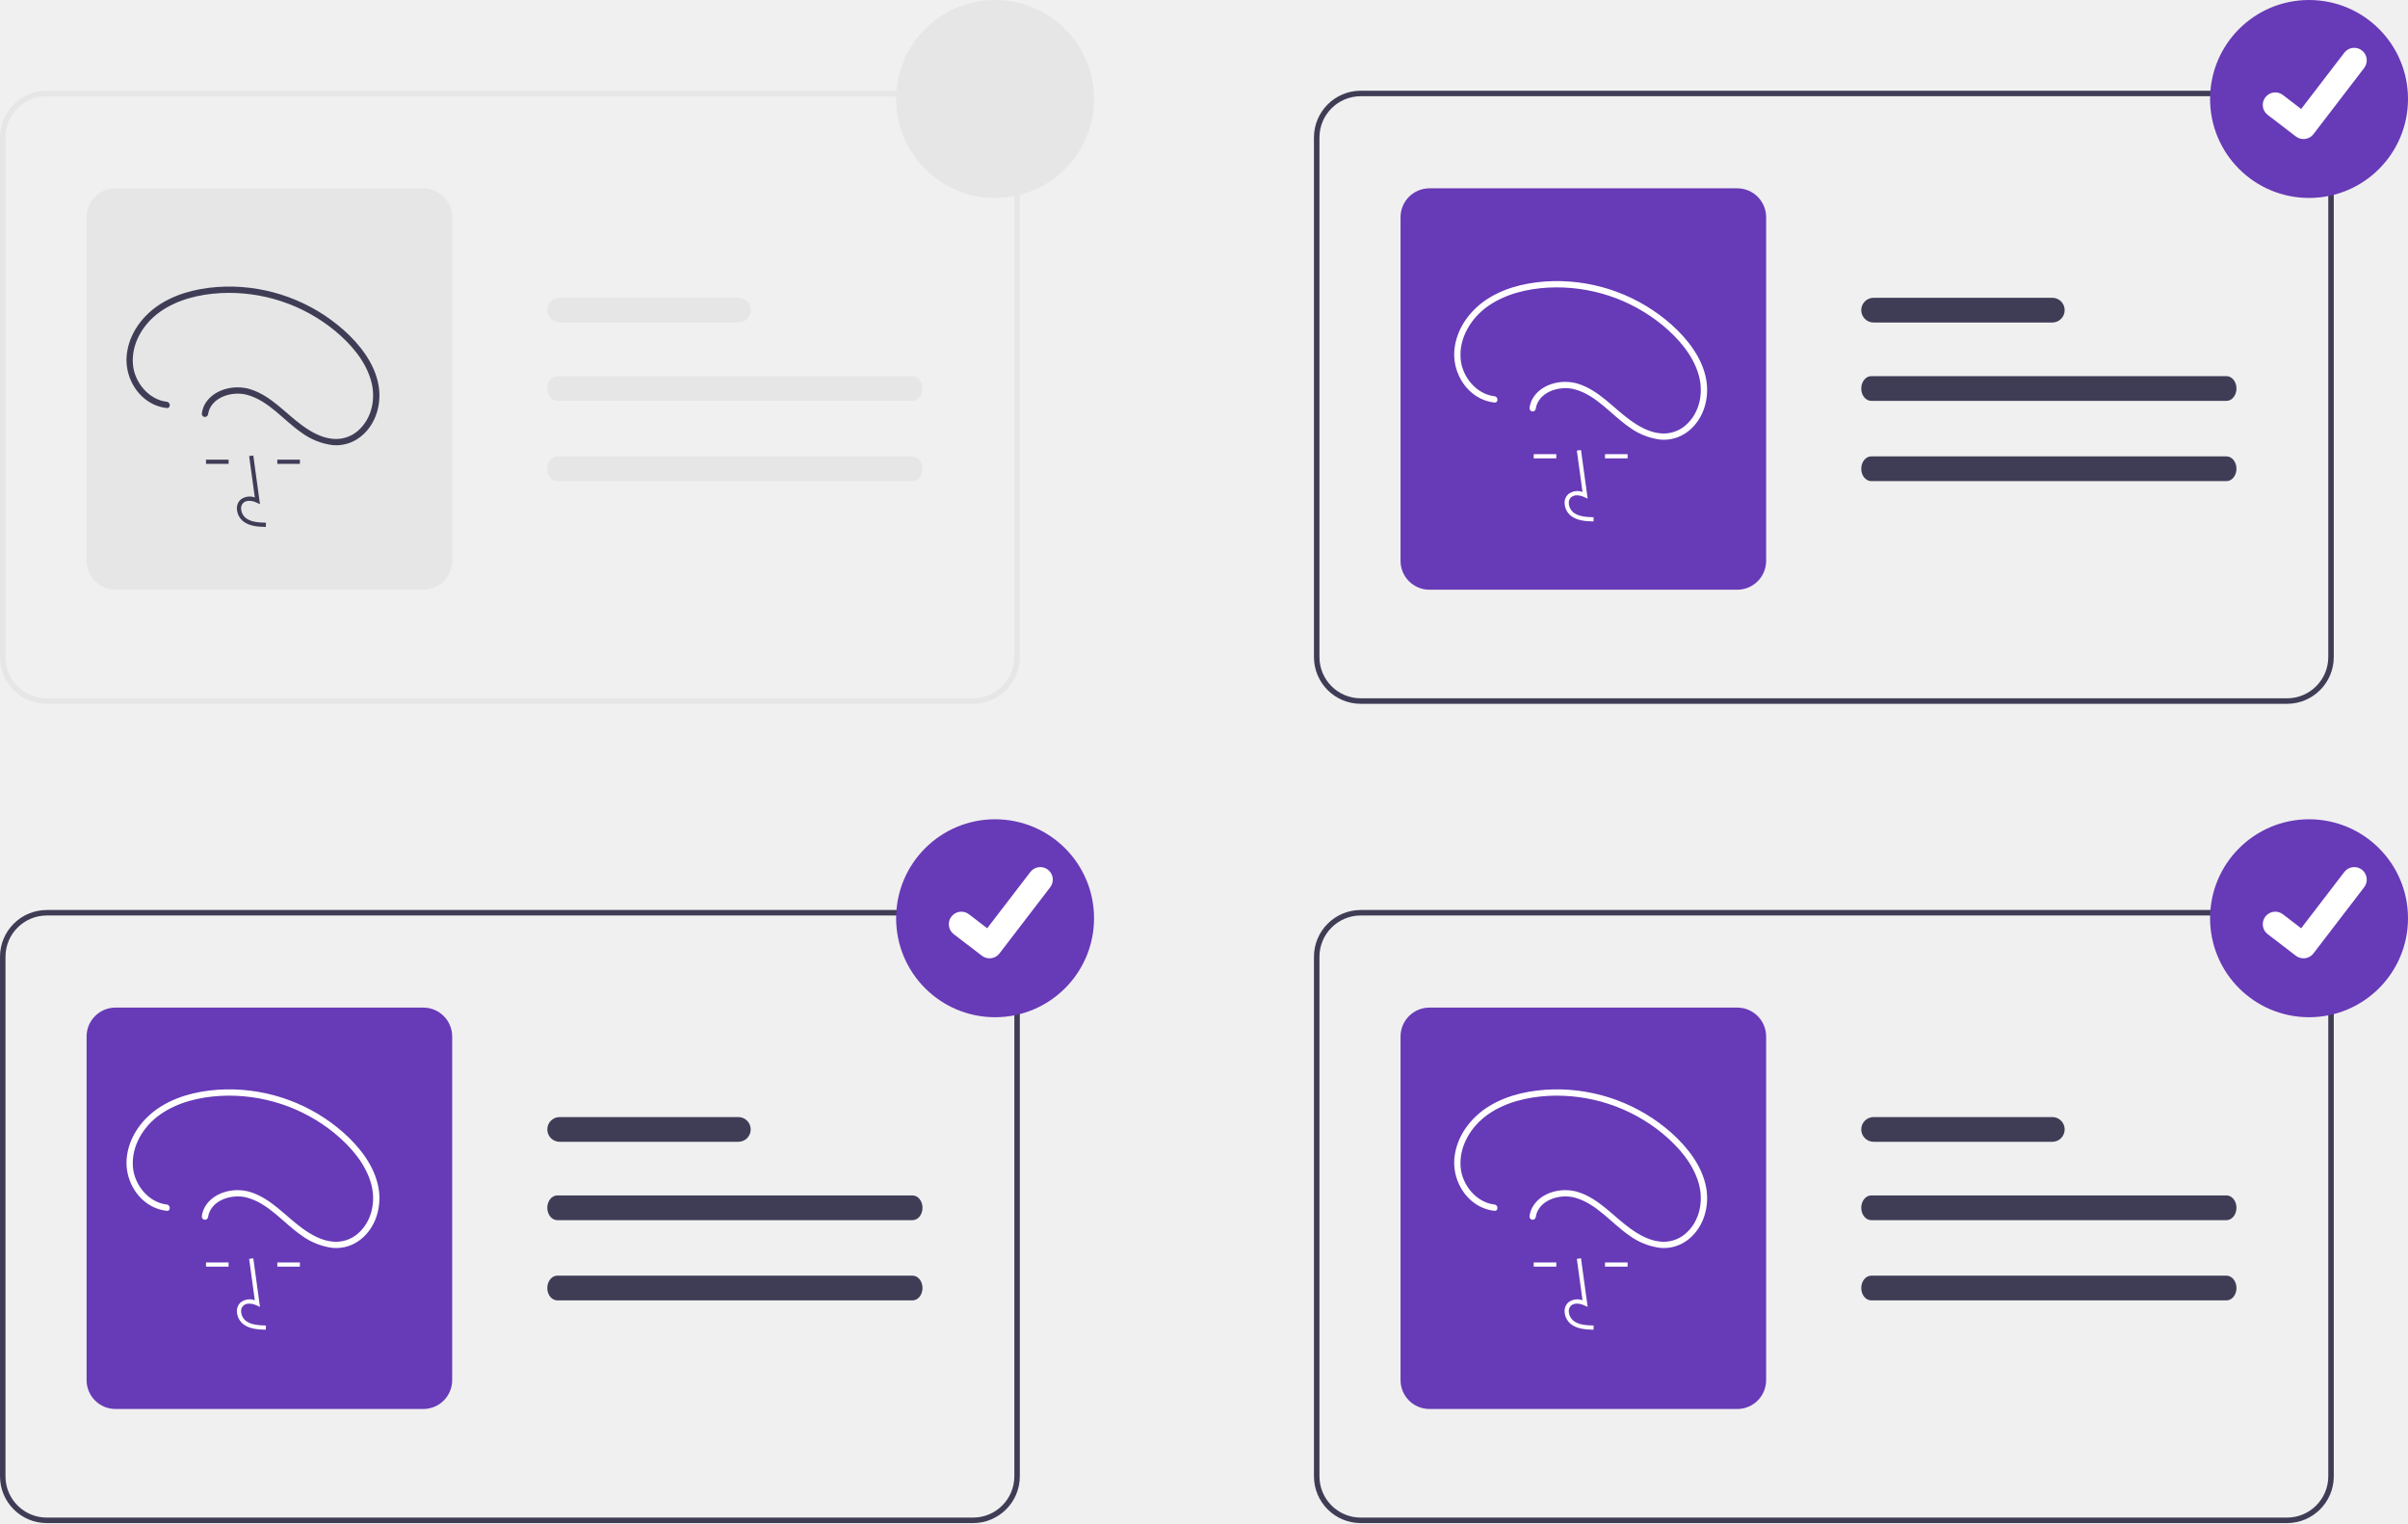
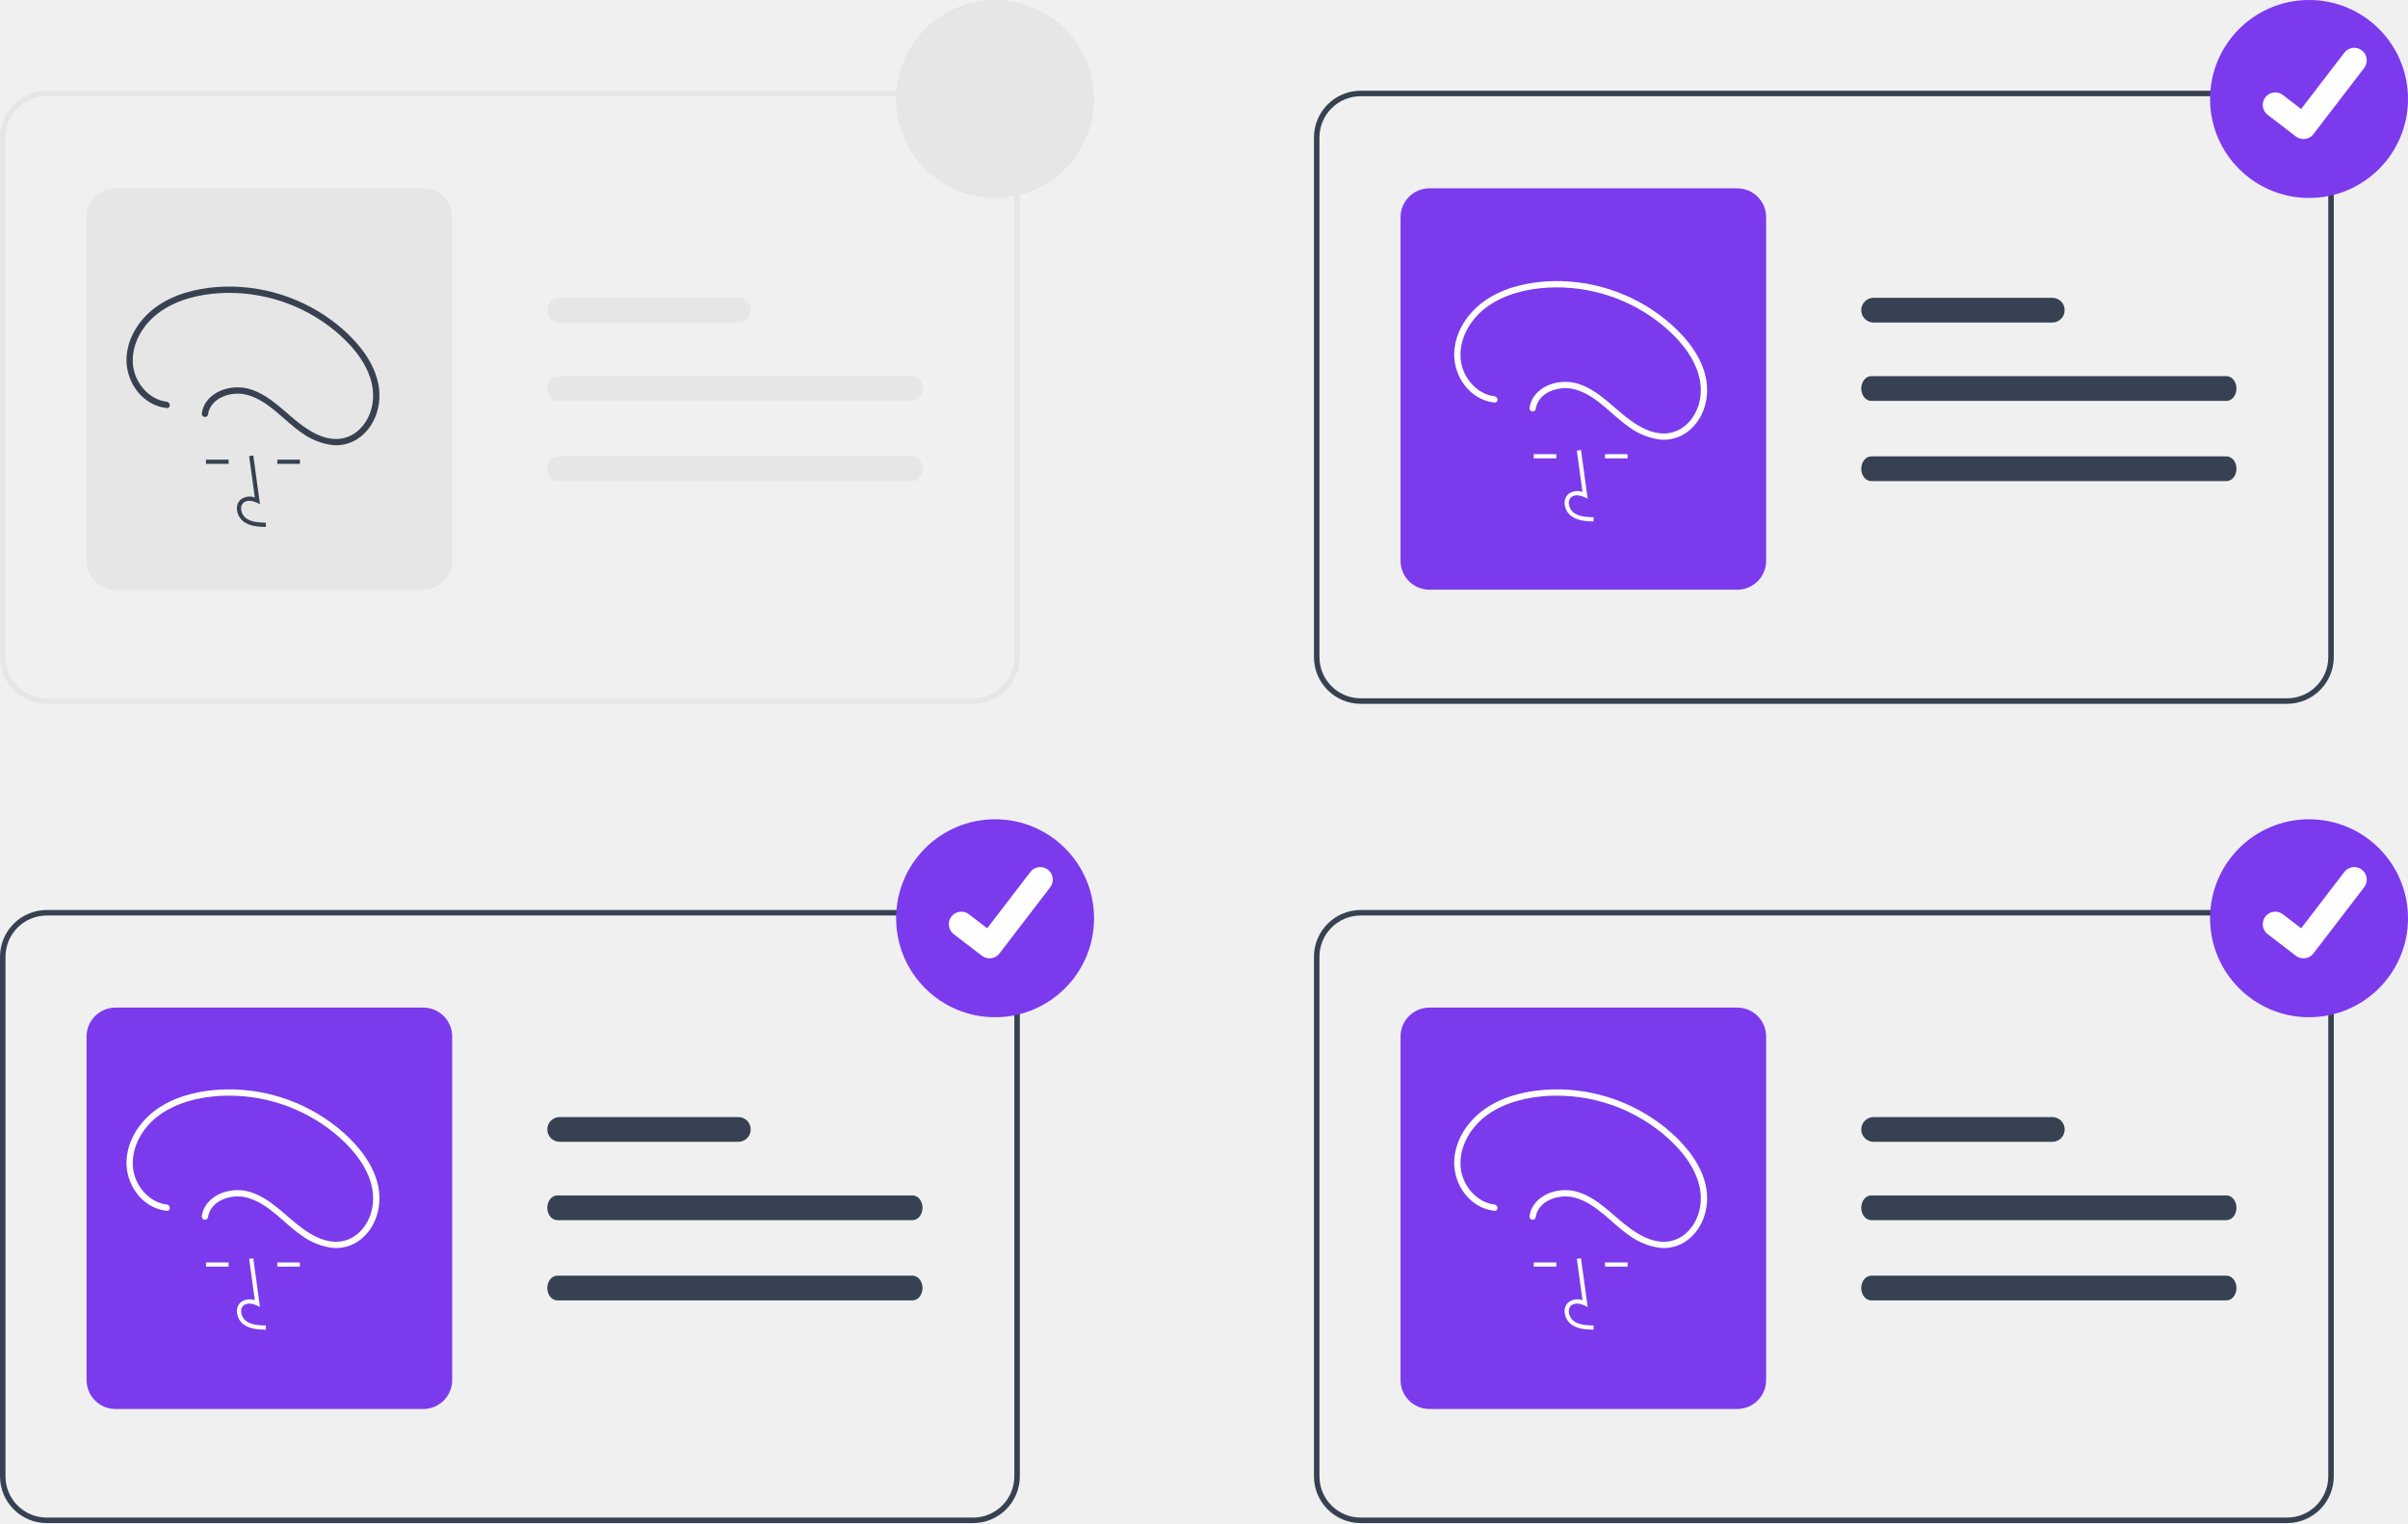
<svg xmlns="http://www.w3.org/2000/svg" data-name="Layer 1" width="876" height="554" viewBox="0 0 876 554">
  <path d="M516,429H179a17.019,17.019,0,0,1-17-17V223a17.019,17.019,0,0,1,17-17H516a17.019,17.019,0,0,1,17,17V412A17.019,17.019,0,0,1,516,429ZM179,208a15.017,15.017,0,0,0-15,15V412a15.017,15.017,0,0,0,15,15H516a15.017,15.017,0,0,0,15-15V223a15.017,15.017,0,0,0-15-15Z" transform="translate(-162 -173)" fill="#e6e6e6" />
  <path d="M430.6,281.313h-65a4.5,4.5,0,1,0,0,9h65a4.5,4.5,0,0,0,0-9Z" transform="translate(-162 -173)" fill="#e6e6e6" />
  <path d="M493.96,309.813H364.741c-2.01,0-3.64,2.02-3.64,4.5s1.63,4.5,3.64,4.5H493.96c2.01,0,3.64-2.02,3.64-4.5S495.971,309.813,493.96,309.813Z" transform="translate(-162 -173)" fill="#e6e6e6" />
  <path d="M493.96,339H364.741c-2.01,0-3.64,2.02-3.64,4.5s1.63,4.5,3.64,4.5H493.96c2.01,0,3.64-2.02,3.64-4.5S495.971,339,493.96,339Z" transform="translate(-162 -173)" fill="#e6e6e6" />
  <path d="M316,387.5H204A10.512,10.512,0,0,1,193.5,377V252A10.512,10.512,0,0,1,204,241.5H316A10.512,10.512,0,0,1,326.5,252V377A10.512,10.512,0,0,1,316,387.5Z" transform="translate(-162 -173)" fill="#e6e6e6" />
  <circle cx="362" cy="36" r="36" fill="#e6e6e6" />
-   <path d="M994,429H657a17.019,17.019,0,0,1-17-17V223a17.019,17.019,0,0,1,17-17H994a17.019,17.019,0,0,1,17,17V412A17.019,17.019,0,0,1,994,429ZM657,208a15.017,15.017,0,0,0-15,15V412a15.017,15.017,0,0,0,15,15H994a15.017,15.017,0,0,0,15-15V223a15.017,15.017,0,0,0-15-15Z" transform="translate(-162 -173)" fill="#3f3d56" />
-   <path d="M908.6,281.313h-65a4.5,4.5,0,0,0,0,9h65a4.5,4.5,0,0,0,0-9Z" transform="translate(-162 -173)" fill="#3f3d56" />
-   <path d="M971.96,309.813H842.741c-2.01,0-3.64,2.02-3.64,4.5s1.63,4.5,3.64,4.5H971.96c2.01,0,3.64-2.02,3.64-4.5S973.971,309.813,971.96,309.813Z" transform="translate(-162 -173)" fill="#3f3d56" />
-   <path d="M971.96,339H842.741c-2.01,0-3.64,2.02-3.64,4.5s1.63,4.5,3.64,4.5H971.96c2.01,0,3.64-2.02,3.64-4.5S973.971,339,971.96,339Z" transform="translate(-162 -173)" fill="#3f3d56" />
-   <path d="M794,387.5H682A10.512,10.512,0,0,1,671.5,377V252A10.512,10.512,0,0,1,682,241.5H794A10.512,10.512,0,0,1,804.5,252V377A10.512,10.512,0,0,1,794,387.5Z" transform="translate(-162 -173)" fill="#673ab7" />
-   <circle cx="840" cy="36" r="36" fill="#673ab7" />
+   <path d="M994,429H657a17.019,17.019,0,0,1-17-17V223a17.019,17.019,0,0,1,17-17H994a17.019,17.019,0,0,1,17,17V412A17.019,17.019,0,0,1,994,429ZM657,208a15.017,15.017,0,0,0-15,15V412a15.017,15.017,0,0,0,15,15H994a15.017,15.017,0,0,0,15-15V223a15.017,15.017,0,0,0-15-15Z" transform="translate(-162 -173)" fill="#374151" />
+   <path d="M908.6,281.313h-65a4.5,4.5,0,0,0,0,9h65a4.5,4.5,0,0,0,0-9Z" transform="translate(-162 -173)" fill="#374151" />
+   <path d="M971.96,309.813H842.741c-2.01,0-3.64,2.02-3.64,4.5s1.63,4.5,3.64,4.5H971.96c2.01,0,3.64-2.02,3.64-4.5S973.971,309.813,971.96,309.813Z" transform="translate(-162 -173)" fill="#374151" />
+   <path d="M971.96,339H842.741c-2.01,0-3.64,2.02-3.64,4.5s1.63,4.5,3.64,4.5H971.96c2.01,0,3.64-2.02,3.64-4.5S973.971,339,971.96,339Z" transform="translate(-162 -173)" fill="#374151" />
+   <path d="M794,387.5H682A10.512,10.512,0,0,1,671.5,377V252A10.512,10.512,0,0,1,682,241.5H794A10.512,10.512,0,0,1,804.5,252V377A10.512,10.512,0,0,1,794,387.5Z" transform="translate(-162 -173)" fill="#7c3aed" />
+   <circle cx="840" cy="36" r="36" fill="#7c3aed" />
  <path d="M999.976,223.573a4.525,4.525,0,0,1-2.723-.904l-.049-.037-10.254-7.85a4.555,4.555,0,1,1,5.541-7.232l6.641,5.093,15.695-20.468a4.555,4.555,0,0,1,6.387-.843l-.098.132.1-.131a4.561,4.561,0,0,1,.843,6.387l-18.461,24.076A4.557,4.557,0,0,1,999.976,223.573Z" transform="translate(-162 -173)" fill="#fff" />
-   <path d="M516,727H179a17.019,17.019,0,0,1-17-17V521a17.019,17.019,0,0,1,17-17H516a17.019,17.019,0,0,1,17,17V710A17.019,17.019,0,0,1,516,727ZM179,506a15.017,15.017,0,0,0-15,15V710a15.017,15.017,0,0,0,15,15H516a15.017,15.017,0,0,0,15-15V521a15.017,15.017,0,0,0-15-15Z" transform="translate(-162 -173)" fill="#3f3d56" />
-   <path d="M430.6,579.313h-65a4.5,4.5,0,1,0,0,9h65a4.5,4.5,0,0,0,0-9Z" transform="translate(-162 -173)" fill="#3f3d56" />
-   <path d="M493.96,607.813H364.741c-2.01,0-3.64,2.02-3.64,4.5s1.63,4.5,3.64,4.5H493.96c2.01,0,3.64-2.02,3.64-4.5S495.971,607.813,493.96,607.813Z" transform="translate(-162 -173)" fill="#3f3d56" />
-   <path d="M493.96,637H364.741c-2.01,0-3.64,2.02-3.64,4.5s1.63,4.5,3.64,4.5H493.96c2.01,0,3.64-2.02,3.64-4.5S495.971,637,493.96,637Z" transform="translate(-162 -173)" fill="#3f3d56" />
-   <path d="M316,685.5H204A10.512,10.512,0,0,1,193.5,675V550A10.512,10.512,0,0,1,204,539.5H316A10.512,10.512,0,0,1,326.5,550V675A10.512,10.512,0,0,1,316,685.5Z" transform="translate(-162 -173)" fill="#673ab7" />
-   <circle cx="362" cy="334" r="36" fill="#673ab7" />
+   <path d="M516,727H179a17.019,17.019,0,0,1-17-17V521a17.019,17.019,0,0,1,17-17H516a17.019,17.019,0,0,1,17,17V710A17.019,17.019,0,0,1,516,727ZM179,506a15.017,15.017,0,0,0-15,15V710a15.017,15.017,0,0,0,15,15H516a15.017,15.017,0,0,0,15-15V521a15.017,15.017,0,0,0-15-15Z" transform="translate(-162 -173)" fill="#374151" />
+   <path d="M430.6,579.313h-65a4.5,4.5,0,1,0,0,9h65a4.5,4.5,0,0,0,0-9Z" transform="translate(-162 -173)" fill="#374151" />
+   <path d="M493.96,607.813H364.741c-2.01,0-3.64,2.02-3.64,4.5s1.63,4.5,3.64,4.5H493.96c2.01,0,3.64-2.02,3.64-4.5S495.971,607.813,493.96,607.813Z" transform="translate(-162 -173)" fill="#374151" />
+   <path d="M493.96,637H364.741c-2.01,0-3.64,2.02-3.64,4.5s1.63,4.5,3.64,4.5H493.96c2.01,0,3.64-2.02,3.64-4.5S495.971,637,493.96,637Z" transform="translate(-162 -173)" fill="#374151" />
+   <path d="M316,685.5H204A10.512,10.512,0,0,1,193.5,675V550A10.512,10.512,0,0,1,204,539.5H316A10.512,10.512,0,0,1,326.5,550V675A10.512,10.512,0,0,1,316,685.5Z" transform="translate(-162 -173)" fill="#7c3aed" />
+   <circle cx="362" cy="334" r="36" fill="#7c3aed" />
  <path d="M521.976,521.573a4.525,4.525,0,0,1-2.723-.904l-.049-.037-10.254-7.85a4.555,4.555,0,1,1,5.541-7.232l6.641,5.093,15.695-20.468a4.555,4.555,0,0,1,6.387-.843l-.098.132.1-.131a4.561,4.561,0,0,1,.843,6.387l-18.461,24.076A4.557,4.557,0,0,1,521.976,521.573Z" transform="translate(-162 -173)" fill="#fff" />
-   <path d="M994,727H657a17.019,17.019,0,0,1-17-17V521a17.019,17.019,0,0,1,17-17H994a17.019,17.019,0,0,1,17,17V710A17.019,17.019,0,0,1,994,727ZM657,506a15.017,15.017,0,0,0-15,15V710a15.017,15.017,0,0,0,15,15H994a15.017,15.017,0,0,0,15-15V521a15.017,15.017,0,0,0-15-15Z" transform="translate(-162 -173)" fill="#3f3d56" />
-   <path d="M908.6,579.313h-65a4.5,4.5,0,0,0,0,9h65a4.5,4.5,0,0,0,0-9Z" transform="translate(-162 -173)" fill="#3f3d56" />
-   <path d="M971.96,607.813H842.741c-2.01,0-3.64,2.02-3.64,4.5s1.63,4.5,3.64,4.5H971.96c2.01,0,3.64-2.02,3.64-4.5S973.971,607.813,971.96,607.813Z" transform="translate(-162 -173)" fill="#3f3d56" />
-   <path d="M971.96,637H842.741c-2.01,0-3.64,2.02-3.64,4.5s1.63,4.5,3.64,4.5H971.96c2.01,0,3.64-2.02,3.64-4.5S973.971,637,971.96,637Z" transform="translate(-162 -173)" fill="#3f3d56" />
-   <path d="M794,685.5H682A10.512,10.512,0,0,1,671.5,675V550A10.512,10.512,0,0,1,682,539.5H794A10.512,10.512,0,0,1,804.5,550V675A10.512,10.512,0,0,1,794,685.5Z" transform="translate(-162 -173)" fill="#673ab7" />
-   <circle cx="840" cy="334" r="36" fill="#673ab7" />
+   <path d="M994,727H657a17.019,17.019,0,0,1-17-17V521a17.019,17.019,0,0,1,17-17H994a17.019,17.019,0,0,1,17,17V710A17.019,17.019,0,0,1,994,727ZM657,506a15.017,15.017,0,0,0-15,15V710a15.017,15.017,0,0,0,15,15H994a15.017,15.017,0,0,0,15-15V521a15.017,15.017,0,0,0-15-15Z" transform="translate(-162 -173)" fill="#374151" />
+   <path d="M908.6,579.313h-65a4.5,4.5,0,0,0,0,9h65a4.5,4.5,0,0,0,0-9Z" transform="translate(-162 -173)" fill="#374151" />
+   <path d="M971.96,607.813H842.741c-2.01,0-3.64,2.02-3.64,4.5s1.63,4.5,3.64,4.5H971.96c2.01,0,3.64-2.02,3.64-4.5S973.971,607.813,971.96,607.813Z" transform="translate(-162 -173)" fill="#374151" />
+   <path d="M971.96,637H842.741c-2.01,0-3.64,2.02-3.64,4.5s1.63,4.5,3.64,4.5H971.96c2.01,0,3.64-2.02,3.64-4.5S973.971,637,971.96,637Z" transform="translate(-162 -173)" fill="#374151" />
+   <path d="M794,685.5H682A10.512,10.512,0,0,1,671.5,675V550A10.512,10.512,0,0,1,682,539.5H794A10.512,10.512,0,0,1,804.5,550V675A10.512,10.512,0,0,1,794,685.5Z" transform="translate(-162 -173)" fill="#7c3aed" />
+   <circle cx="840" cy="334" r="36" fill="#7c3aed" />
  <path d="M999.976,521.573a4.525,4.525,0,0,1-2.723-.904l-.049-.037-10.254-7.85a4.555,4.555,0,1,1,5.541-7.232l6.641,5.093,15.695-20.468a4.555,4.555,0,0,1,6.387-.843l-.098.132.1-.131a4.561,4.561,0,0,1,.843,6.387l-18.461,24.076A4.557,4.557,0,0,1,999.976,521.573Z" transform="translate(-162 -173)" fill="#fff" />
  <path d="M741.703,362.663c-2.522-.07-5.661-.159-8.078-1.924a6.204,6.204,0,0,1-2.441-4.633,4.173,4.173,0,0,1,1.419-3.427,5.385,5.385,0,0,1,5.094-.733l-2.059-15.048,1.512-.207,2.421,17.69-1.262-.579c-1.463-.671-3.472-1.012-4.721.042a2.68,2.68,0,0,0-.879,2.208,4.689,4.689,0,0,0,1.816,3.454c1.881,1.374,4.383,1.552,7.221,1.631Z" transform="translate(-162 -173)" fill="#fff" />
  <rect x="557.946" y="165.196" width="8.217" height="1.526" fill="#fff" />
  <rect x="583.882" y="165.196" width="8.217" height="1.526" fill="#fff" />
  <path d="M705.67,317.128c-6.617-.755-11.742-7.095-12.305-13.527-.67-7.653,3.787-14.921,9.902-19.216,6.394-4.491,14.361-6.366,22.069-6.779a60.652,60.652,0,0,1,41.459,13.665c5.776,4.797,11.17,10.908,13.214,18.288,1.776,6.41.331,13.672-4.825,18.161a12.187,12.187,0,0,1-9.352,2.879c-4-.415-7.691-2.519-10.886-4.842-6.215-4.519-11.317-10.813-18.888-13.175-5.552-1.731-12.756-.207-16.149,4.813a9.138,9.138,0,0,0-1.459,3.828,1.185,1.185,0,0,0,.799,1.408,1.151,1.151,0,0,0,1.408-.799c.891-6.323,8.666-8.683,14.122-7.239,7.955,2.106,13.296,9.204,19.822,13.715a24.088,24.088,0,0,0,11.544,4.608,14.334,14.334,0,0,0,10.072-3.094c5.576-4.403,7.708-11.976,6.475-18.794-1.428-7.896-6.742-14.663-12.573-19.902a62.893,62.893,0,0,0-42.981-15.878c-8.066.185-16.482,1.85-23.431,6.114-6.74,4.135-11.95,11.053-12.631,19.095-.599,7.078,3.198,14.482,9.717,17.583a15.217,15.217,0,0,0,4.876,1.376c1.461.167,1.449-2.123,0-2.288Z" transform="translate(-162 -173)" fill="#fff" />
  <path d="M741.703,656.663c-2.522-.07-5.661-.159-8.078-1.924a6.204,6.204,0,0,1-2.441-4.633,4.173,4.173,0,0,1,1.419-3.427,5.385,5.385,0,0,1,5.094-.733l-2.059-15.048,1.512-.207,2.421,17.69-1.262-.579c-1.463-.671-3.472-1.012-4.721.042a2.68,2.68,0,0,0-.879,2.208,4.689,4.689,0,0,0,1.816,3.454c1.881,1.374,4.383,1.552,7.221,1.631Z" transform="translate(-162 -173)" fill="#fff" />
  <rect x="557.946" y="459.196" width="8.217" height="1.526" fill="#fff" />
  <rect x="583.882" y="459.196" width="8.217" height="1.526" fill="#fff" />
  <path d="M705.67,611.128c-6.617-.755-11.742-7.095-12.305-13.527-.67-7.653,3.787-14.921,9.902-19.216,6.394-4.491,14.361-6.366,22.069-6.779a60.652,60.652,0,0,1,41.459,13.665c5.776,4.797,11.17,10.908,13.214,18.288,1.776,6.41.331,13.672-4.825,18.161a12.187,12.187,0,0,1-9.352,2.879c-4-.415-7.691-2.519-10.886-4.842-6.215-4.519-11.317-10.813-18.888-13.175-5.552-1.731-12.756-.207-16.149,4.813a9.138,9.138,0,0,0-1.459,3.828,1.185,1.185,0,0,0,.799,1.408,1.151,1.151,0,0,0,1.408-.799c.891-6.323,8.666-8.683,14.122-7.239,7.955,2.106,13.296,9.204,19.822,13.715a24.088,24.088,0,0,0,11.544,4.608,14.334,14.334,0,0,0,10.072-3.094c5.576-4.403,7.708-11.976,6.475-18.794-1.428-7.896-6.742-14.663-12.573-19.902a62.893,62.893,0,0,0-42.981-15.878c-8.066.185-16.482,1.85-23.431,6.114-6.74,4.135-11.95,11.053-12.631,19.095-.599,7.078,3.198,14.482,9.717,17.583a15.217,15.217,0,0,0,4.876,1.376c1.461.167,1.449-2.123,0-2.288Z" transform="translate(-162 -173)" fill="#fff" />
  <path d="M258.703,656.663c-2.522-.07-5.661-.159-8.078-1.924a6.204,6.204,0,0,1-2.441-4.633,4.173,4.173,0,0,1,1.419-3.427,5.385,5.385,0,0,1,5.094-.733l-2.059-15.048,1.512-.207,2.421,17.69-1.262-.579c-1.463-.671-3.472-1.012-4.721.042a2.68,2.68,0,0,0-.879,2.208,4.689,4.689,0,0,0,1.816,3.454c1.881,1.374,4.383,1.552,7.221,1.631Z" transform="translate(-162 -173)" fill="#fff" />
  <rect x="74.946" y="459.196" width="8.217" height="1.526" fill="#fff" />
  <rect x="100.882" y="459.196" width="8.217" height="1.526" fill="#fff" />
  <path d="M222.67,611.128c-6.617-.755-11.742-7.095-12.305-13.527-.67-7.653,3.787-14.921,9.902-19.216,6.394-4.491,14.361-6.366,22.069-6.779a60.652,60.652,0,0,1,41.459,13.665c5.776,4.797,11.17,10.908,13.214,18.288,1.776,6.41.331,13.672-4.825,18.161a12.187,12.187,0,0,1-9.352,2.879c-4-.415-7.691-2.519-10.886-4.842-6.215-4.519-11.317-10.813-18.888-13.175-5.552-1.731-12.756-.207-16.149,4.813a9.138,9.138,0,0,0-1.459,3.828,1.185,1.185,0,0,0,.799,1.408,1.151,1.151,0,0,0,1.408-.799c.891-6.323,8.666-8.683,14.122-7.239,7.955,2.106,13.296,9.204,19.822,13.715a24.088,24.088,0,0,0,11.544,4.608,14.334,14.334,0,0,0,10.072-3.094c5.576-4.403,7.708-11.976,6.475-18.794-1.428-7.896-6.742-14.663-12.573-19.902a62.893,62.893,0,0,0-42.981-15.878c-8.066.185-16.482,1.85-23.431,6.114-6.74,4.135-11.95,11.053-12.631,19.095-.599,7.078,3.198,14.482,9.717,17.583a15.217,15.217,0,0,0,4.876,1.376c1.461.167,1.449-2.123,0-2.288Z" transform="translate(-162 -173)" fill="#fff" />
-   <path d="M258.703,364.663c-2.522-.07-5.661-.159-8.078-1.924a6.204,6.204,0,0,1-2.441-4.633,4.173,4.173,0,0,1,1.419-3.427,5.385,5.385,0,0,1,5.094-.733l-2.059-15.048,1.512-.207,2.421,17.69-1.262-.579c-1.463-.671-3.472-1.012-4.721.042a2.68,2.68,0,0,0-.879,2.208,4.689,4.689,0,0,0,1.816,3.454c1.881,1.374,4.383,1.552,7.221,1.631Z" transform="translate(-162 -173)" fill="#3f3d56" />
-   <rect x="74.946" y="167.196" width="8.217" height="1.526" fill="#3f3d56" />
-   <rect x="100.882" y="167.196" width="8.217" height="1.526" fill="#3f3d56" />
-   <path d="M222.67,319.128c-6.617-.755-11.742-7.095-12.305-13.527-.67-7.653,3.787-14.921,9.902-19.216,6.394-4.491,14.361-6.366,22.069-6.779a60.652,60.652,0,0,1,41.459,13.665c5.776,4.797,11.17,10.908,13.214,18.288,1.776,6.41.331,13.672-4.825,18.161a12.187,12.187,0,0,1-9.352,2.879c-4-.415-7.691-2.519-10.886-4.842-6.215-4.519-11.317-10.813-18.888-13.175-5.552-1.731-12.756-.207-16.149,4.813a9.138,9.138,0,0,0-1.459,3.828,1.185,1.185,0,0,0,.799,1.408,1.151,1.151,0,0,0,1.408-.799c.891-6.323,8.666-8.683,14.122-7.239,7.955,2.106,13.296,9.204,19.822,13.715a24.088,24.088,0,0,0,11.544,4.608,14.334,14.334,0,0,0,10.072-3.094c5.576-4.403,7.708-11.976,6.475-18.794-1.428-7.896-6.742-14.663-12.573-19.902a62.893,62.893,0,0,0-42.981-15.878c-8.066.185-16.482,1.85-23.431,6.114-6.74,4.135-11.95,11.053-12.631,19.095-.599,7.078,3.198,14.482,9.717,17.583a15.217,15.217,0,0,0,4.876,1.376c1.461.167,1.449-2.123,0-2.288Z" transform="translate(-162 -173)" fill="#3f3d56" />
+   <path d="M258.703,364.663c-2.522-.07-5.661-.159-8.078-1.924a6.204,6.204,0,0,1-2.441-4.633,4.173,4.173,0,0,1,1.419-3.427,5.385,5.385,0,0,1,5.094-.733l-2.059-15.048,1.512-.207,2.421,17.69-1.262-.579c-1.463-.671-3.472-1.012-4.721.042a2.68,2.68,0,0,0-.879,2.208,4.689,4.689,0,0,0,1.816,3.454c1.881,1.374,4.383,1.552,7.221,1.631Z" transform="translate(-162 -173)" fill="#374151" />
+   <rect x="74.946" y="167.196" width="8.217" height="1.526" fill="#374151" />
+   <rect x="100.882" y="167.196" width="8.217" height="1.526" fill="#374151" />
+   <path d="M222.67,319.128c-6.617-.755-11.742-7.095-12.305-13.527-.67-7.653,3.787-14.921,9.902-19.216,6.394-4.491,14.361-6.366,22.069-6.779a60.652,60.652,0,0,1,41.459,13.665c5.776,4.797,11.17,10.908,13.214,18.288,1.776,6.41.331,13.672-4.825,18.161a12.187,12.187,0,0,1-9.352,2.879c-4-.415-7.691-2.519-10.886-4.842-6.215-4.519-11.317-10.813-18.888-13.175-5.552-1.731-12.756-.207-16.149,4.813a9.138,9.138,0,0,0-1.459,3.828,1.185,1.185,0,0,0,.799,1.408,1.151,1.151,0,0,0,1.408-.799c.891-6.323,8.666-8.683,14.122-7.239,7.955,2.106,13.296,9.204,19.822,13.715a24.088,24.088,0,0,0,11.544,4.608,14.334,14.334,0,0,0,10.072-3.094c5.576-4.403,7.708-11.976,6.475-18.794-1.428-7.896-6.742-14.663-12.573-19.902a62.893,62.893,0,0,0-42.981-15.878c-8.066.185-16.482,1.85-23.431,6.114-6.74,4.135-11.95,11.053-12.631,19.095-.599,7.078,3.198,14.482,9.717,17.583a15.217,15.217,0,0,0,4.876,1.376c1.461.167,1.449-2.123,0-2.288Z" transform="translate(-162 -173)" fill="#374151" />
</svg>
